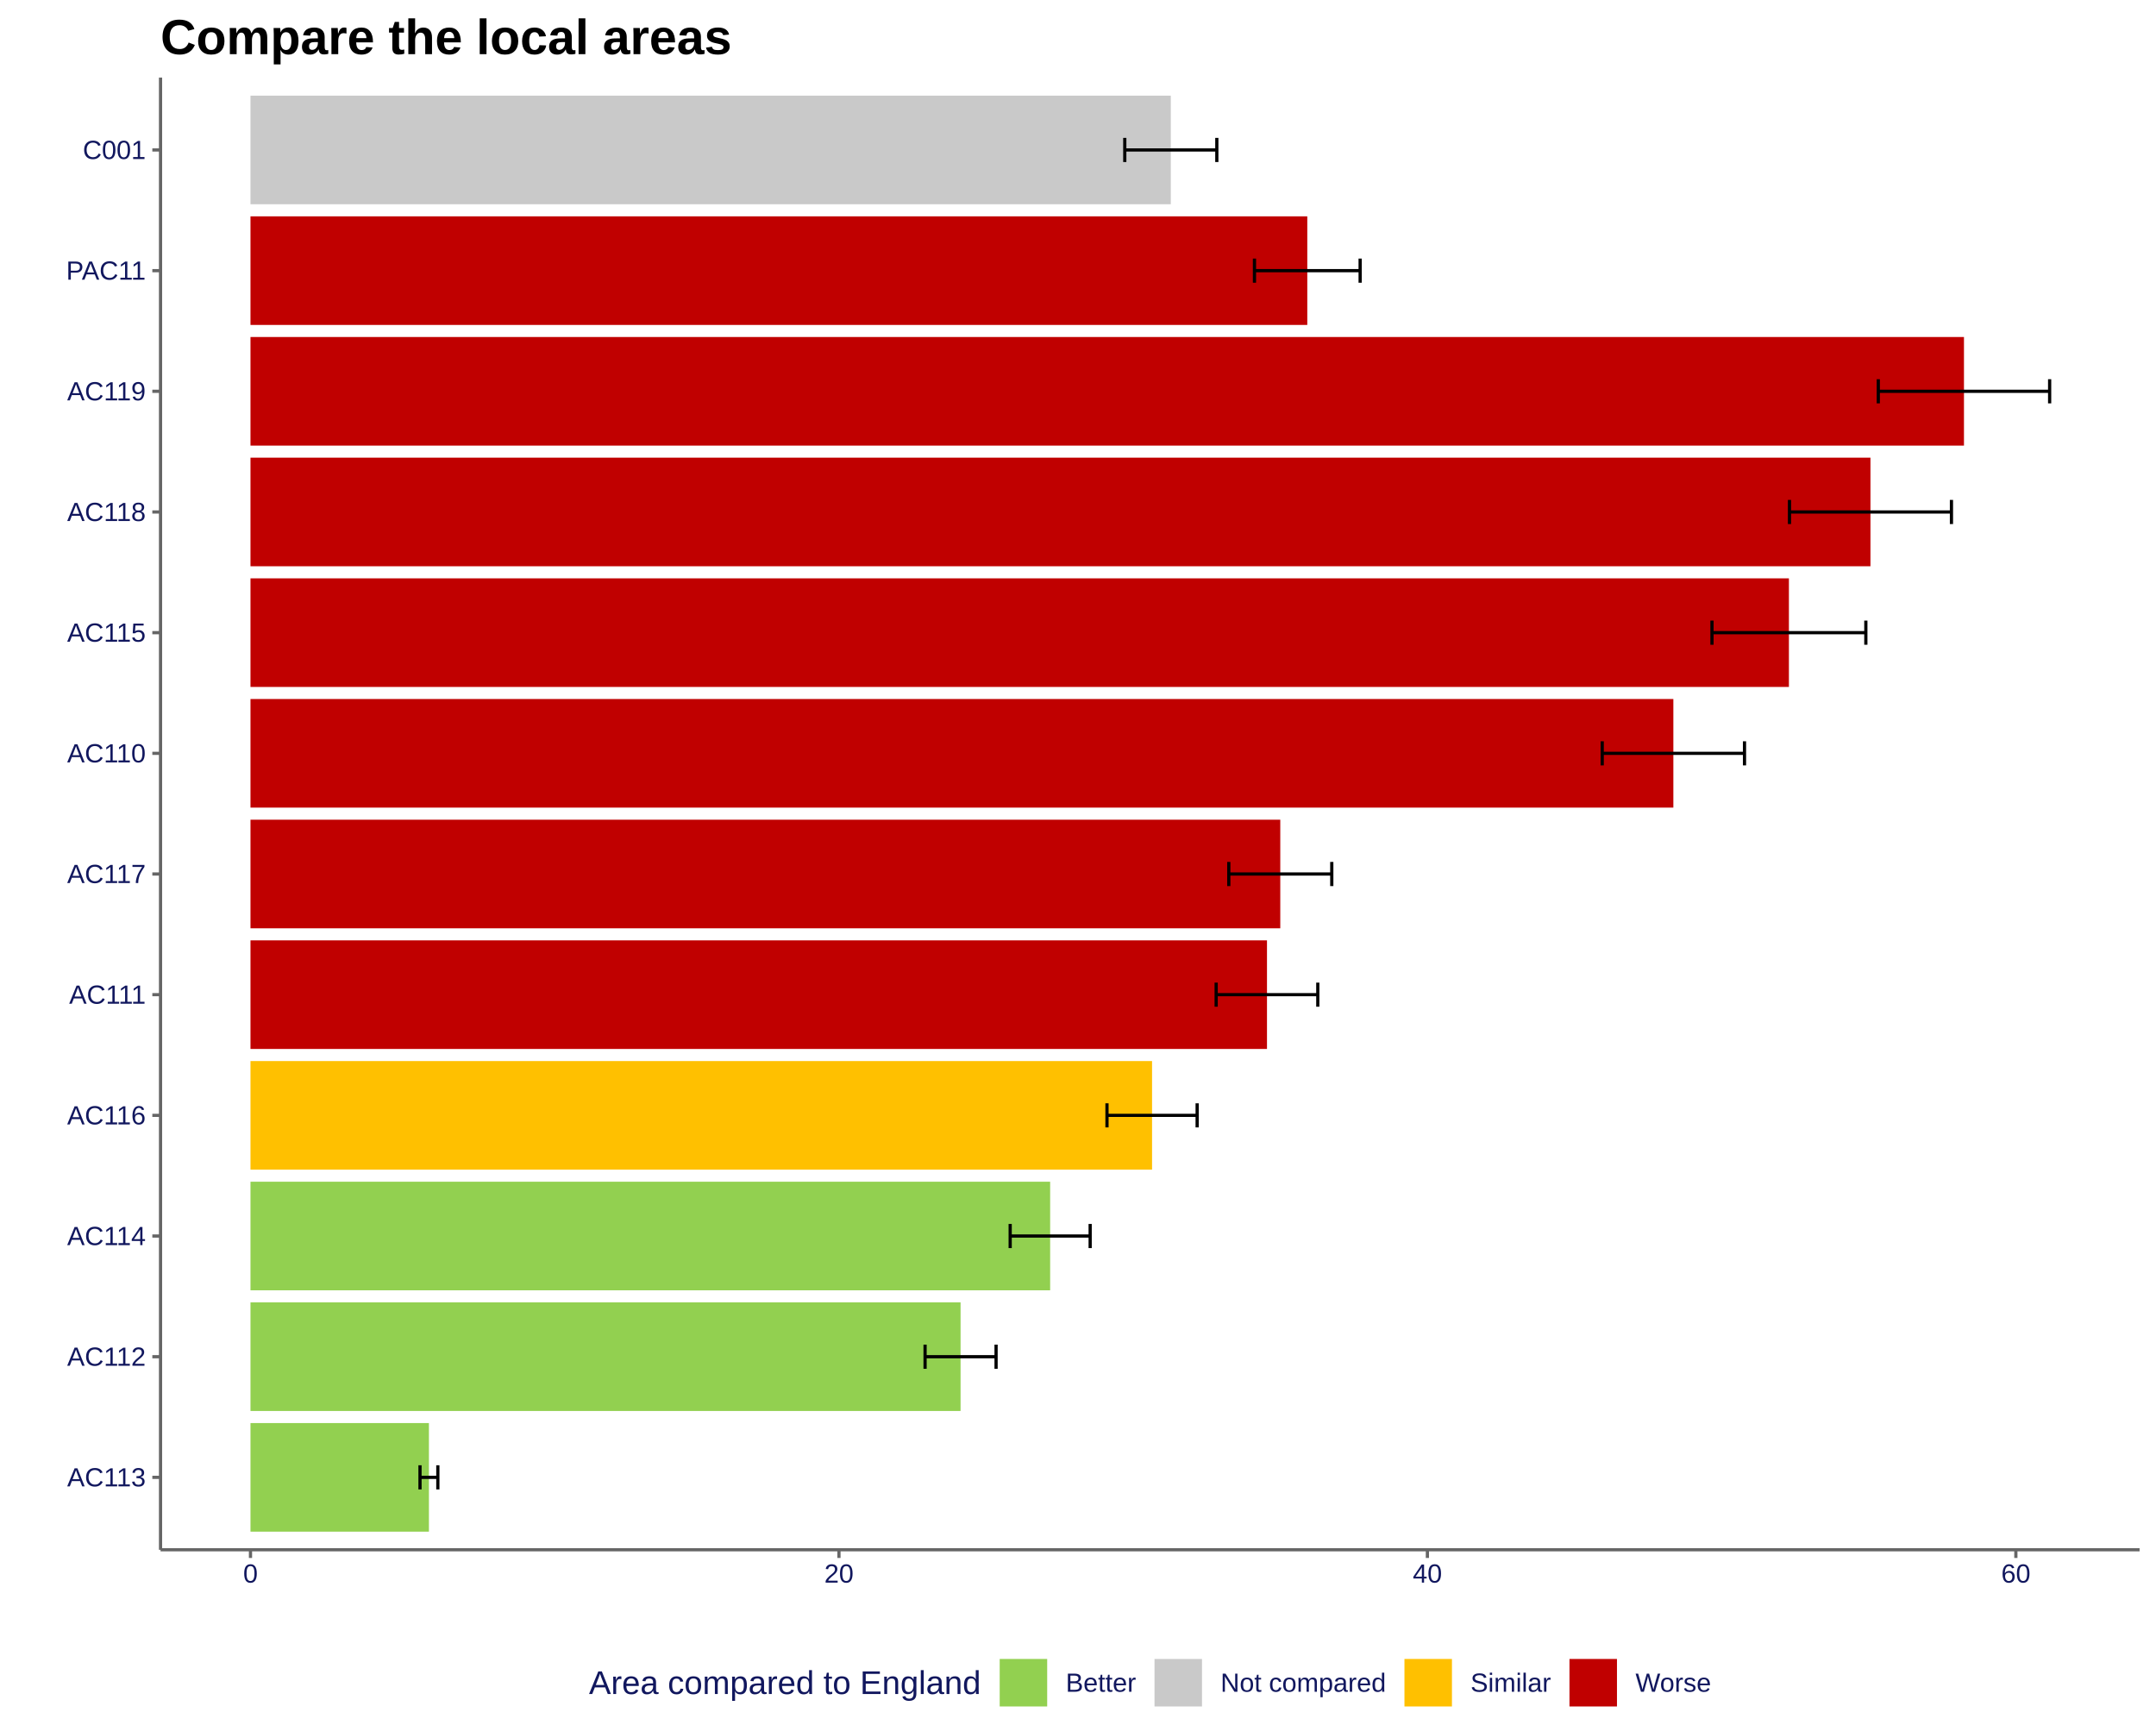
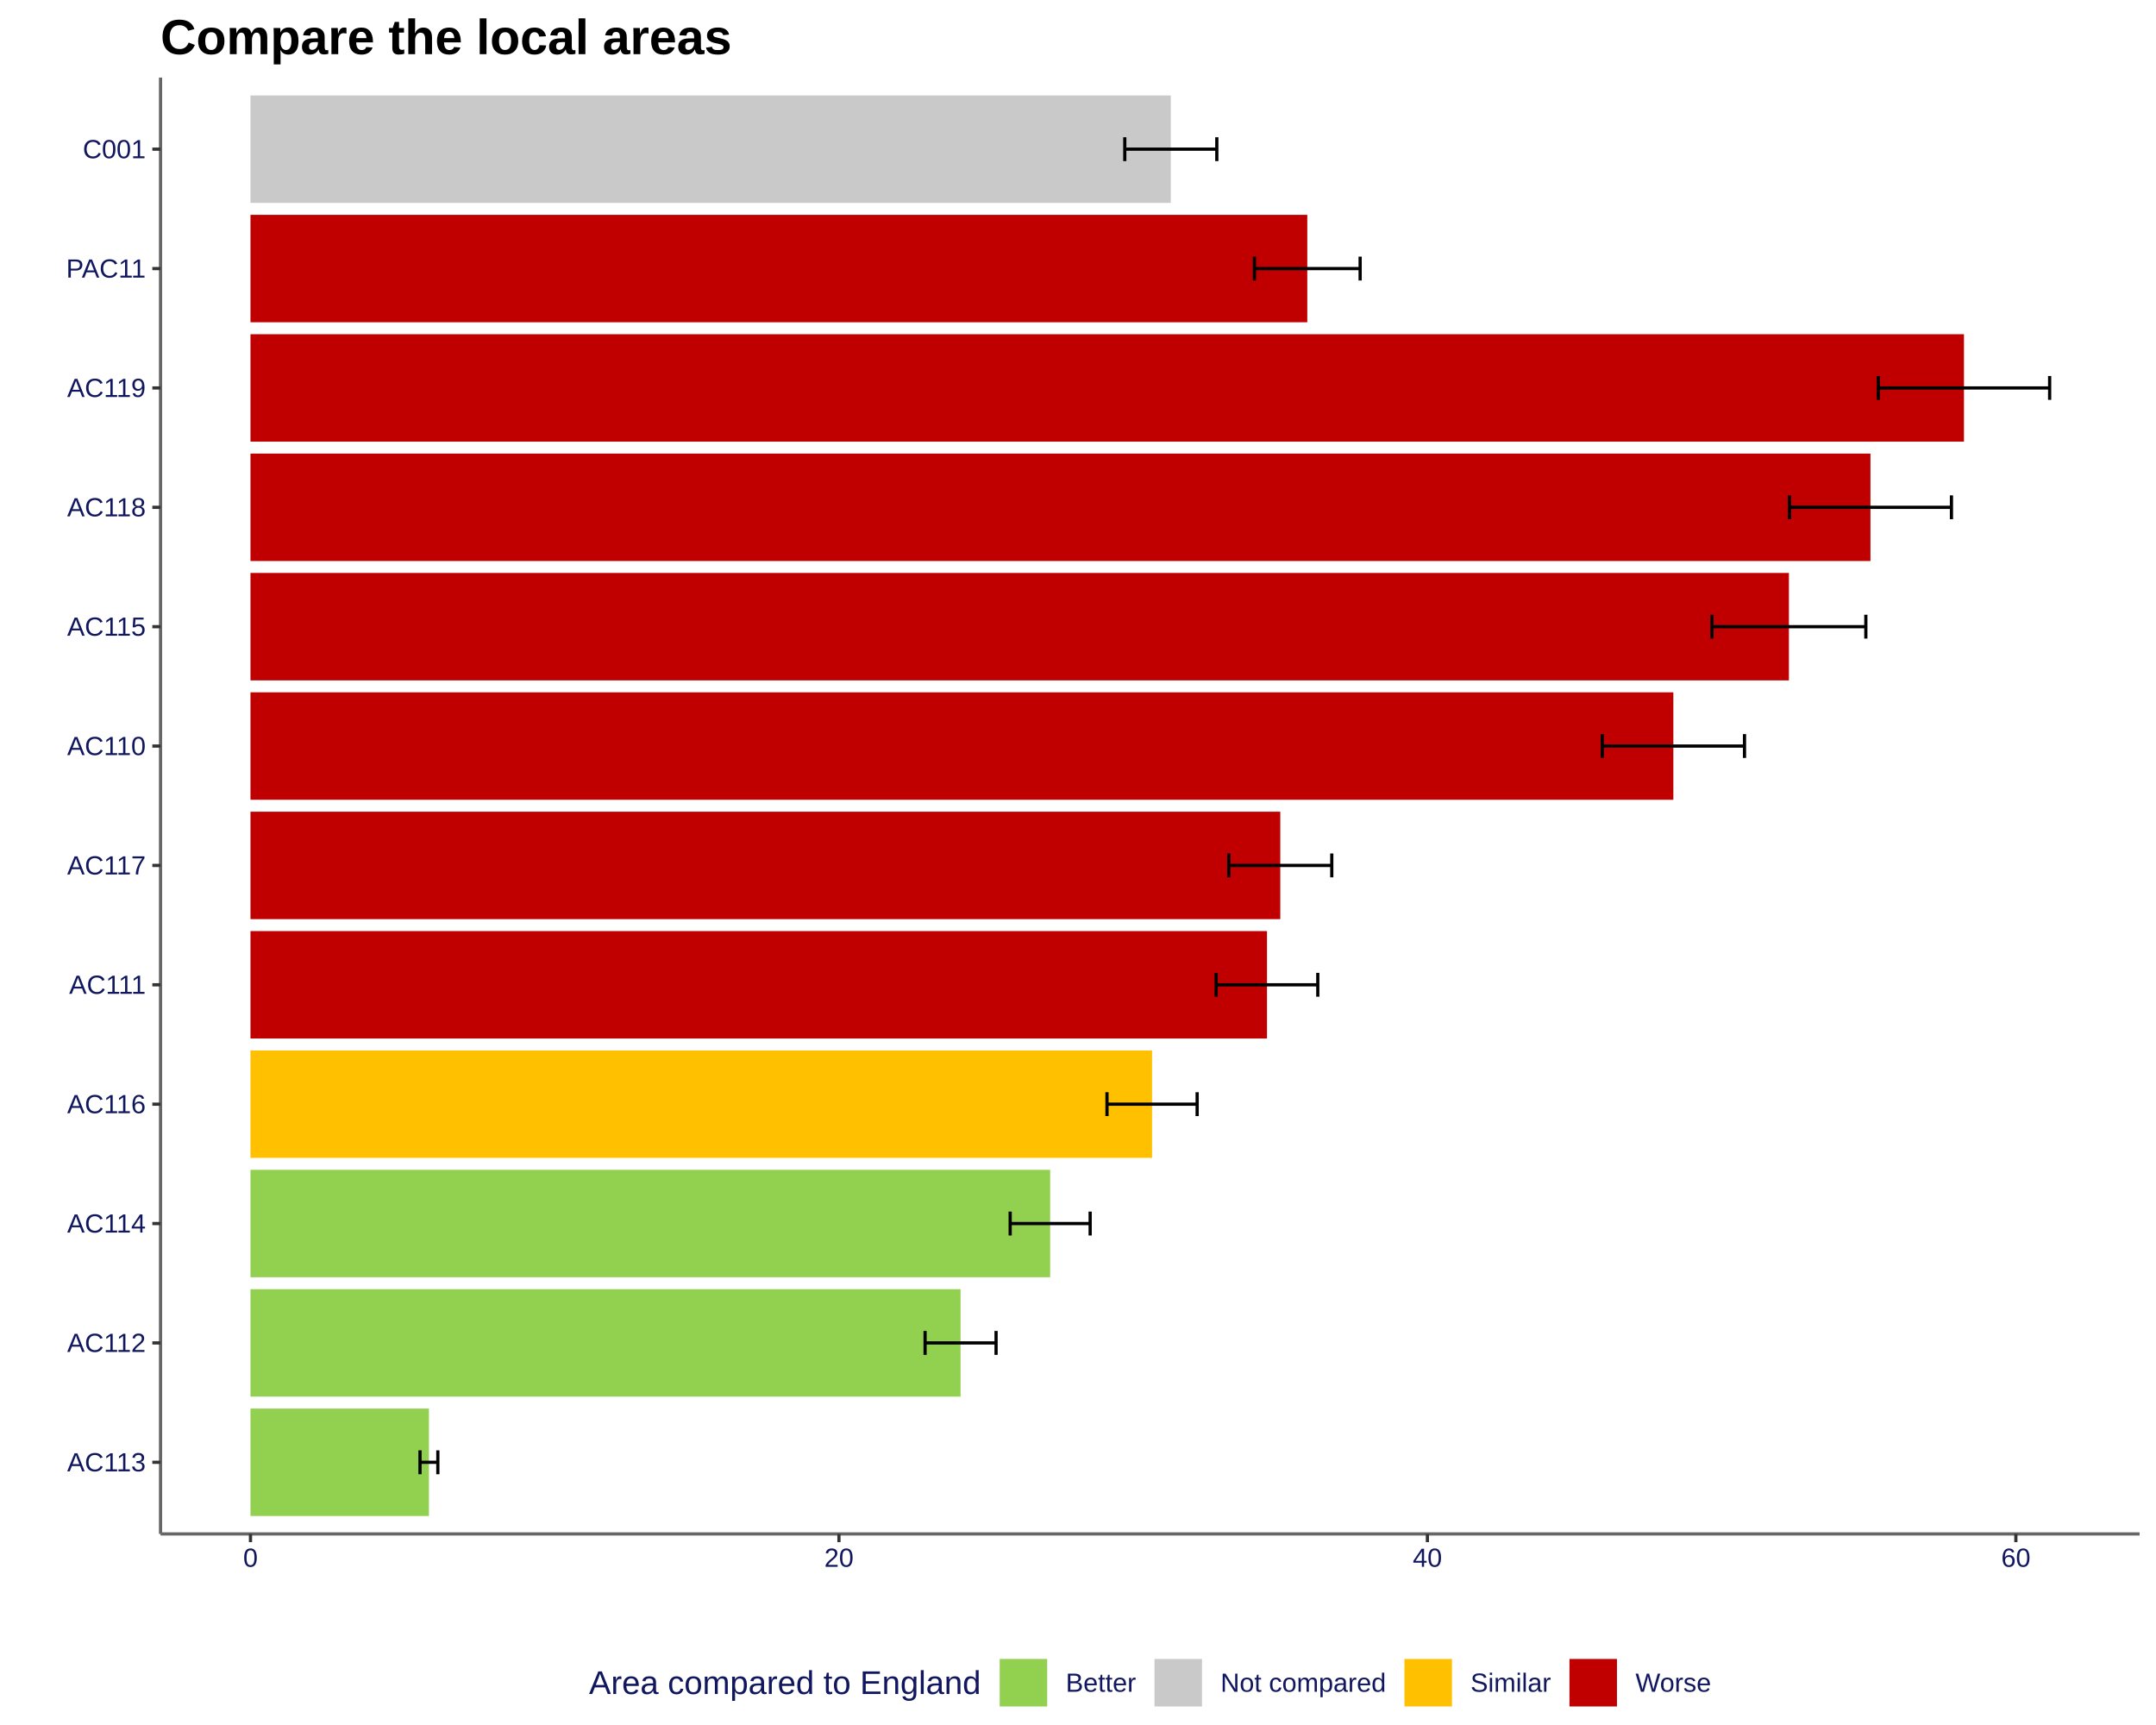
<svg xmlns="http://www.w3.org/2000/svg" viewBox="0 0 720.00 576.00">
  <defs>
    <style type="text/css">
    line, polyline, polygon, path, rect, circle {
      fill: none;
      stroke: #000000;
      stroke-linecap: round;
      stroke-linejoin: round;
      stroke-miterlimit: 10.00;
    }
  </style>
  </defs>
  <rect width="100%" height="100%" style="stroke: none; fill: #FFFFFF;" />
  <defs>
-     <clipPath id="cpNTMuNjF8NzE0LjUyfDUxNy40OXwyNS45MA==">
-       <rect x="53.61" y="25.90" width="660.91" height="491.59" />
+     <clipPath id="cpNTMuNjF8NzE0LjUyfDUxMi4yMHwyNS45MA==">
+       <rect x="53.61" y="25.90" width="660.91" height="486.30" />
    </clipPath>
  </defs>
-   <rect x="83.65" y="475.18" width="59.59" height="36.26" style="stroke-width: 1.07; stroke: none; stroke-linecap: butt; fill: #92D050;" clip-path="url(#cpNTMuNjF8NzE0LjUyfDUxNy40OXwyNS45MA==)" />
-   <rect x="83.65" y="434.88" width="237.13" height="36.26" style="stroke-width: 1.07; stroke: none; stroke-linecap: butt; fill: #92D050;" clip-path="url(#cpNTMuNjF8NzE0LjUyfDUxNy40OXwyNS45MA==)" />
-   <rect x="83.65" y="394.59" width="267.05" height="36.26" style="stroke-width: 1.07; stroke: none; stroke-linecap: butt; fill: #92D050;" clip-path="url(#cpNTMuNjF8NzE0LjUyfDUxNy40OXwyNS45MA==)" />
-   <rect x="83.65" y="354.30" width="301.08" height="36.26" style="stroke-width: 1.07; stroke: none; stroke-linecap: butt; fill: #FFC000;" clip-path="url(#cpNTMuNjF8NzE0LjUyfDUxNy40OXwyNS45MA==)" />
-   <rect x="83.65" y="314.00" width="339.46" height="36.26" style="stroke-width: 1.07; stroke: none; stroke-linecap: butt; fill: #C00000;" clip-path="url(#cpNTMuNjF8NzE0LjUyfDUxNy40OXwyNS45MA==)" />
-   <rect x="83.65" y="273.71" width="343.90" height="36.26" style="stroke-width: 1.07; stroke: none; stroke-linecap: butt; fill: #C00000;" clip-path="url(#cpNTMuNjF8NzE0LjUyfDUxNy40OXwyNS45MA==)" />
-   <rect x="83.65" y="233.41" width="475.17" height="36.26" style="stroke-width: 1.07; stroke: none; stroke-linecap: butt; fill: #C00000;" clip-path="url(#cpNTMuNjF8NzE0LjUyfDUxNy40OXwyNS45MA==)" />
-   <rect x="83.65" y="193.12" width="513.76" height="36.26" style="stroke-width: 1.07; stroke: none; stroke-linecap: butt; fill: #C00000;" clip-path="url(#cpNTMuNjF8NzE0LjUyfDUxNy40OXwyNS45MA==)" />
-   <rect x="83.65" y="152.82" width="540.99" height="36.26" style="stroke-width: 1.07; stroke: none; stroke-linecap: butt; fill: #C00000;" clip-path="url(#cpNTMuNjF8NzE0LjUyfDUxNy40OXwyNS45MA==)" />
-   <rect x="83.65" y="112.53" width="572.22" height="36.26" style="stroke-width: 1.07; stroke: none; stroke-linecap: butt; fill: #C00000;" clip-path="url(#cpNTMuNjF8NzE0LjUyfDUxNy40OXwyNS45MA==)" />
-   <rect x="83.65" y="72.24" width="352.92" height="36.26" style="stroke-width: 1.07; stroke: none; stroke-linecap: butt; fill: #C00000;" clip-path="url(#cpNTMuNjF8NzE0LjUyfDUxNy40OXwyNS45MA==)" />
-   <rect x="83.65" y="31.94" width="307.34" height="36.26" style="stroke-width: 1.07; stroke: none; stroke-linecap: butt; fill: #C9C9C9;" clip-path="url(#cpNTMuNjF8NzE0LjUyfDUxNy40OXwyNS45MA==)" />
-   <polyline points="582.58,255.57 582.58,247.52 " style="stroke-width: 1.07; stroke-linecap: butt;" clip-path="url(#cpNTMuNjF8NzE0LjUyfDUxNy40OXwyNS45MA==)" />
-   <polyline points="582.58,251.55 535.06,251.55 " style="stroke-width: 1.07; stroke-linecap: butt;" clip-path="url(#cpNTMuNjF8NzE0LjUyfDUxNy40OXwyNS45MA==)" />
-   <polyline points="535.06,255.57 535.06,247.52 " style="stroke-width: 1.07; stroke-linecap: butt;" clip-path="url(#cpNTMuNjF8NzE0LjUyfDUxNy40OXwyNS45MA==)" />
-   <polyline points="440.08,336.16 440.08,328.10 " style="stroke-width: 1.07; stroke-linecap: butt;" clip-path="url(#cpNTMuNjF8NzE0LjUyfDUxNy40OXwyNS45MA==)" />
-   <polyline points="440.08,332.13 406.14,332.13 " style="stroke-width: 1.07; stroke-linecap: butt;" clip-path="url(#cpNTMuNjF8NzE0LjUyfDUxNy40OXwyNS45MA==)" />
-   <polyline points="406.14,336.16 406.14,328.10 " style="stroke-width: 1.07; stroke-linecap: butt;" clip-path="url(#cpNTMuNjF8NzE0LjUyfDUxNy40OXwyNS45MA==)" />
-   <polyline points="332.64,457.05 332.64,448.99 " style="stroke-width: 1.07; stroke-linecap: butt;" clip-path="url(#cpNTMuNjF8NzE0LjUyfDUxNy40OXwyNS45MA==)" />
-   <polyline points="332.64,453.02 308.93,453.02 " style="stroke-width: 1.07; stroke-linecap: butt;" clip-path="url(#cpNTMuNjF8NzE0LjUyfDUxNy40OXwyNS45MA==)" />
-   <polyline points="308.93,457.05 308.93,448.99 " style="stroke-width: 1.07; stroke-linecap: butt;" clip-path="url(#cpNTMuNjF8NzE0LjUyfDUxNy40OXwyNS45MA==)" />
-   <polyline points="146.22,497.34 146.22,489.28 " style="stroke-width: 1.07; stroke-linecap: butt;" clip-path="url(#cpNTMuNjF8NzE0LjUyfDUxNy40OXwyNS45MA==)" />
-   <polyline points="146.22,493.31 140.26,493.31 " style="stroke-width: 1.07; stroke-linecap: butt;" clip-path="url(#cpNTMuNjF8NzE0LjUyfDUxNy40OXwyNS45MA==)" />
-   <polyline points="140.26,497.34 140.26,489.28 " style="stroke-width: 1.07; stroke-linecap: butt;" clip-path="url(#cpNTMuNjF8NzE0LjUyfDUxNy40OXwyNS45MA==)" />
-   <polyline points="364.06,416.75 364.06,408.69 " style="stroke-width: 1.07; stroke-linecap: butt;" clip-path="url(#cpNTMuNjF8NzE0LjUyfDUxNy40OXwyNS45MA==)" />
-   <polyline points="364.06,412.72 337.35,412.72 " style="stroke-width: 1.07; stroke-linecap: butt;" clip-path="url(#cpNTMuNjF8NzE0LjUyfDUxNy40OXwyNS45MA==)" />
-   <polyline points="337.35,416.75 337.35,408.69 " style="stroke-width: 1.07; stroke-linecap: butt;" clip-path="url(#cpNTMuNjF8NzE0LjUyfDUxNy40OXwyNS45MA==)" />
-   <polyline points="623.10,215.28 623.10,207.22 " style="stroke-width: 1.07; stroke-linecap: butt;" clip-path="url(#cpNTMuNjF8NzE0LjUyfDUxNy40OXwyNS45MA==)" />
-   <polyline points="623.10,211.25 571.72,211.25 " style="stroke-width: 1.07; stroke-linecap: butt;" clip-path="url(#cpNTMuNjF8NzE0LjUyfDUxNy40OXwyNS45MA==)" />
-   <polyline points="571.72,215.28 571.72,207.22 " style="stroke-width: 1.07; stroke-linecap: butt;" clip-path="url(#cpNTMuNjF8NzE0LjUyfDUxNy40OXwyNS45MA==)" />
-   <polyline points="399.79,376.46 399.79,368.40 " style="stroke-width: 1.07; stroke-linecap: butt;" clip-path="url(#cpNTMuNjF8NzE0LjUyfDUxNy40OXwyNS45MA==)" />
-   <polyline points="399.79,372.43 369.68,372.43 " style="stroke-width: 1.07; stroke-linecap: butt;" clip-path="url(#cpNTMuNjF8NzE0LjUyfDUxNy40OXwyNS45MA==)" />
-   <polyline points="369.68,376.46 369.68,368.40 " style="stroke-width: 1.07; stroke-linecap: butt;" clip-path="url(#cpNTMuNjF8NzE0LjUyfDUxNy40OXwyNS45MA==)" />
-   <polyline points="444.75,295.87 444.75,287.81 " style="stroke-width: 1.07; stroke-linecap: butt;" clip-path="url(#cpNTMuNjF8NzE0LjUyfDUxNy40OXwyNS45MA==)" />
-   <polyline points="444.75,291.84 410.36,291.84 " style="stroke-width: 1.07; stroke-linecap: butt;" clip-path="url(#cpNTMuNjF8NzE0LjUyfDUxNy40OXwyNS45MA==)" />
-   <polyline points="410.36,295.87 410.36,287.81 " style="stroke-width: 1.07; stroke-linecap: butt;" clip-path="url(#cpNTMuNjF8NzE0LjUyfDUxNy40OXwyNS45MA==)" />
-   <polyline points="651.69,174.99 651.69,166.93 " style="stroke-width: 1.07; stroke-linecap: butt;" clip-path="url(#cpNTMuNjF8NzE0LjUyfDUxNy40OXwyNS45MA==)" />
-   <polyline points="651.69,170.96 597.60,170.96 " style="stroke-width: 1.07; stroke-linecap: butt;" clip-path="url(#cpNTMuNjF8NzE0LjUyfDUxNy40OXwyNS45MA==)" />
-   <polyline points="597.60,174.99 597.60,166.93 " style="stroke-width: 1.07; stroke-linecap: butt;" clip-path="url(#cpNTMuNjF8NzE0LjUyfDUxNy40OXwyNS45MA==)" />
-   <polyline points="684.48,134.69 684.48,126.63 " style="stroke-width: 1.07; stroke-linecap: butt;" clip-path="url(#cpNTMuNjF8NzE0LjUyfDUxNy40OXwyNS45MA==)" />
-   <polyline points="684.48,130.66 627.26,130.66 " style="stroke-width: 1.07; stroke-linecap: butt;" clip-path="url(#cpNTMuNjF8NzE0LjUyfDUxNy40OXwyNS45MA==)" />
-   <polyline points="627.26,134.69 627.26,126.63 " style="stroke-width: 1.07; stroke-linecap: butt;" clip-path="url(#cpNTMuNjF8NzE0LjUyfDUxNy40OXwyNS45MA==)" />
-   <polyline points="454.22,94.40 454.22,86.34 " style="stroke-width: 1.07; stroke-linecap: butt;" clip-path="url(#cpNTMuNjF8NzE0LjUyfDUxNy40OXwyNS45MA==)" />
-   <polyline points="454.22,90.37 418.93,90.37 " style="stroke-width: 1.07; stroke-linecap: butt;" clip-path="url(#cpNTMuNjF8NzE0LjUyfDUxNy40OXwyNS45MA==)" />
-   <polyline points="418.93,94.40 418.93,86.34 " style="stroke-width: 1.07; stroke-linecap: butt;" clip-path="url(#cpNTMuNjF8NzE0LjUyfDUxNy40OXwyNS45MA==)" />
-   <polyline points="406.36,54.10 406.36,46.05 " style="stroke-width: 1.07; stroke-linecap: butt;" clip-path="url(#cpNTMuNjF8NzE0LjUyfDUxNy40OXwyNS45MA==)" />
-   <polyline points="406.36,50.07 375.62,50.07 " style="stroke-width: 1.07; stroke-linecap: butt;" clip-path="url(#cpNTMuNjF8NzE0LjUyfDUxNy40OXwyNS45MA==)" />
-   <polyline points="375.62,54.10 375.62,46.05 " style="stroke-width: 1.07; stroke-linecap: butt;" clip-path="url(#cpNTMuNjF8NzE0LjUyfDUxNy40OXwyNS45MA==)" />
+   <rect x="83.65" y="470.34" width="59.59" height="35.87" style="stroke-width: 1.07; stroke: none; stroke-linecap: butt; fill: #92D050;" clip-path="url(#cpNTMuNjF8NzE0LjUyfDUxMi4yMHwyNS45MA==)" />
+   <rect x="83.65" y="430.48" width="237.13" height="35.87" style="stroke-width: 1.07; stroke: none; stroke-linecap: butt; fill: #92D050;" clip-path="url(#cpNTMuNjF8NzE0LjUyfDUxMi4yMHwyNS45MA==)" />
+   <rect x="83.65" y="390.62" width="267.05" height="35.87" style="stroke-width: 1.07; stroke: none; stroke-linecap: butt; fill: #92D050;" clip-path="url(#cpNTMuNjF8NzE0LjUyfDUxMi4yMHwyNS45MA==)" />
+   <rect x="83.65" y="350.76" width="301.08" height="35.87" style="stroke-width: 1.07; stroke: none; stroke-linecap: butt; fill: #FFC000;" clip-path="url(#cpNTMuNjF8NzE0LjUyfDUxMi4yMHwyNS45MA==)" />
+   <rect x="83.65" y="310.90" width="339.46" height="35.87" style="stroke-width: 1.07; stroke: none; stroke-linecap: butt; fill: #C00000;" clip-path="url(#cpNTMuNjF8NzE0LjUyfDUxMi4yMHwyNS45MA==)" />
+   <rect x="83.65" y="271.04" width="343.90" height="35.87" style="stroke-width: 1.07; stroke: none; stroke-linecap: butt; fill: #C00000;" clip-path="url(#cpNTMuNjF8NzE0LjUyfDUxMi4yMHwyNS45MA==)" />
+   <rect x="83.65" y="231.18" width="475.17" height="35.87" style="stroke-width: 1.07; stroke: none; stroke-linecap: butt; fill: #C00000;" clip-path="url(#cpNTMuNjF8NzE0LjUyfDUxMi4yMHwyNS45MA==)" />
+   <rect x="83.65" y="191.32" width="513.76" height="35.87" style="stroke-width: 1.07; stroke: none; stroke-linecap: butt; fill: #C00000;" clip-path="url(#cpNTMuNjF8NzE0LjUyfDUxMi4yMHwyNS45MA==)" />
+   <rect x="83.65" y="151.46" width="540.99" height="35.87" style="stroke-width: 1.07; stroke: none; stroke-linecap: butt; fill: #C00000;" clip-path="url(#cpNTMuNjF8NzE0LjUyfDUxMi4yMHwyNS45MA==)" />
+   <rect x="83.65" y="111.60" width="572.22" height="35.87" style="stroke-width: 1.07; stroke: none; stroke-linecap: butt; fill: #C00000;" clip-path="url(#cpNTMuNjF8NzE0LjUyfDUxMi4yMHwyNS45MA==)" />
+   <rect x="83.65" y="71.74" width="352.92" height="35.87" style="stroke-width: 1.07; stroke: none; stroke-linecap: butt; fill: #C00000;" clip-path="url(#cpNTMuNjF8NzE0LjUyfDUxMi4yMHwyNS45MA==)" />
+   <rect x="83.65" y="31.88" width="307.34" height="35.87" style="stroke-width: 1.07; stroke: none; stroke-linecap: butt; fill: #C9C9C9;" clip-path="url(#cpNTMuNjF8NzE0LjUyfDUxMi4yMHwyNS45MA==)" />
+   <polyline points="582.58,253.10 582.58,245.13 " style="stroke-width: 1.07; stroke-linecap: butt;" clip-path="url(#cpNTMuNjF8NzE0LjUyfDUxMi4yMHwyNS45MA==)" />
+   <polyline points="582.58,249.12 535.06,249.12 " style="stroke-width: 1.07; stroke-linecap: butt;" clip-path="url(#cpNTMuNjF8NzE0LjUyfDUxMi4yMHwyNS45MA==)" />
+   <polyline points="535.06,253.10 535.06,245.13 " style="stroke-width: 1.07; stroke-linecap: butt;" clip-path="url(#cpNTMuNjF8NzE0LjUyfDUxMi4yMHwyNS45MA==)" />
+   <polyline points="440.08,332.82 440.08,324.85 " style="stroke-width: 1.07; stroke-linecap: butt;" clip-path="url(#cpNTMuNjF8NzE0LjUyfDUxMi4yMHwyNS45MA==)" />
+   <polyline points="440.08,328.84 406.14,328.84 " style="stroke-width: 1.07; stroke-linecap: butt;" clip-path="url(#cpNTMuNjF8NzE0LjUyfDUxMi4yMHwyNS45MA==)" />
+   <polyline points="406.14,332.82 406.14,324.85 " style="stroke-width: 1.07; stroke-linecap: butt;" clip-path="url(#cpNTMuNjF8NzE0LjUyfDUxMi4yMHwyNS45MA==)" />
+   <polyline points="332.64,452.41 332.64,444.43 " style="stroke-width: 1.07; stroke-linecap: butt;" clip-path="url(#cpNTMuNjF8NzE0LjUyfDUxMi4yMHwyNS45MA==)" />
+   <polyline points="332.64,448.42 308.93,448.42 " style="stroke-width: 1.07; stroke-linecap: butt;" clip-path="url(#cpNTMuNjF8NzE0LjUyfDUxMi4yMHwyNS45MA==)" />
+   <polyline points="308.93,452.41 308.93,444.43 " style="stroke-width: 1.07; stroke-linecap: butt;" clip-path="url(#cpNTMuNjF8NzE0LjUyfDUxMi4yMHwyNS45MA==)" />
+   <polyline points="146.22,492.27 146.22,484.29 " style="stroke-width: 1.07; stroke-linecap: butt;" clip-path="url(#cpNTMuNjF8NzE0LjUyfDUxMi4yMHwyNS45MA==)" />
+   <polyline points="146.22,488.28 140.26,488.28 " style="stroke-width: 1.07; stroke-linecap: butt;" clip-path="url(#cpNTMuNjF8NzE0LjUyfDUxMi4yMHwyNS45MA==)" />
+   <polyline points="140.26,492.27 140.26,484.29 " style="stroke-width: 1.07; stroke-linecap: butt;" clip-path="url(#cpNTMuNjF8NzE0LjUyfDUxMi4yMHwyNS45MA==)" />
+   <polyline points="364.06,412.55 364.06,404.57 " style="stroke-width: 1.07; stroke-linecap: butt;" clip-path="url(#cpNTMuNjF8NzE0LjUyfDUxMi4yMHwyNS45MA==)" />
+   <polyline points="364.06,408.56 337.35,408.56 " style="stroke-width: 1.07; stroke-linecap: butt;" clip-path="url(#cpNTMuNjF8NzE0LjUyfDUxMi4yMHwyNS45MA==)" />
+   <polyline points="337.35,412.55 337.35,404.57 " style="stroke-width: 1.07; stroke-linecap: butt;" clip-path="url(#cpNTMuNjF8NzE0LjUyfDUxMi4yMHwyNS45MA==)" />
+   <polyline points="623.10,213.24 623.10,205.27 " style="stroke-width: 1.07; stroke-linecap: butt;" clip-path="url(#cpNTMuNjF8NzE0LjUyfDUxMi4yMHwyNS45MA==)" />
+   <polyline points="623.10,209.26 571.72,209.26 " style="stroke-width: 1.07; stroke-linecap: butt;" clip-path="url(#cpNTMuNjF8NzE0LjUyfDUxMi4yMHwyNS45MA==)" />
+   <polyline points="571.72,213.24 571.72,205.27 " style="stroke-width: 1.07; stroke-linecap: butt;" clip-path="url(#cpNTMuNjF8NzE0LjUyfDUxMi4yMHwyNS45MA==)" />
+   <polyline points="399.79,372.68 399.79,364.71 " style="stroke-width: 1.07; stroke-linecap: butt;" clip-path="url(#cpNTMuNjF8NzE0LjUyfDUxMi4yMHwyNS45MA==)" />
+   <polyline points="399.79,368.70 369.68,368.70 " style="stroke-width: 1.07; stroke-linecap: butt;" clip-path="url(#cpNTMuNjF8NzE0LjUyfDUxMi4yMHwyNS45MA==)" />
+   <polyline points="369.68,372.68 369.68,364.71 " style="stroke-width: 1.07; stroke-linecap: butt;" clip-path="url(#cpNTMuNjF8NzE0LjUyfDUxMi4yMHwyNS45MA==)" />
+   <polyline points="444.75,292.96 444.75,284.99 " style="stroke-width: 1.07; stroke-linecap: butt;" clip-path="url(#cpNTMuNjF8NzE0LjUyfDUxMi4yMHwyNS45MA==)" />
+   <polyline points="444.75,288.98 410.36,288.98 " style="stroke-width: 1.07; stroke-linecap: butt;" clip-path="url(#cpNTMuNjF8NzE0LjUyfDUxMi4yMHwyNS45MA==)" />
+   <polyline points="410.36,292.96 410.36,284.99 " style="stroke-width: 1.07; stroke-linecap: butt;" clip-path="url(#cpNTMuNjF8NzE0LjUyfDUxMi4yMHwyNS45MA==)" />
+   <polyline points="651.69,173.38 651.69,165.41 " style="stroke-width: 1.07; stroke-linecap: butt;" clip-path="url(#cpNTMuNjF8NzE0LjUyfDUxMi4yMHwyNS45MA==)" />
+   <polyline points="651.69,169.40 597.60,169.40 " style="stroke-width: 1.07; stroke-linecap: butt;" clip-path="url(#cpNTMuNjF8NzE0LjUyfDUxMi4yMHwyNS45MA==)" />
+   <polyline points="597.60,173.38 597.60,165.41 " style="stroke-width: 1.07; stroke-linecap: butt;" clip-path="url(#cpNTMuNjF8NzE0LjUyfDUxMi4yMHwyNS45MA==)" />
+   <polyline points="684.48,133.52 684.48,125.55 " style="stroke-width: 1.07; stroke-linecap: butt;" clip-path="url(#cpNTMuNjF8NzE0LjUyfDUxMi4yMHwyNS45MA==)" />
+   <polyline points="684.48,129.54 627.26,129.54 " style="stroke-width: 1.07; stroke-linecap: butt;" clip-path="url(#cpNTMuNjF8NzE0LjUyfDUxMi4yMHwyNS45MA==)" />
+   <polyline points="627.26,133.52 627.26,125.55 " style="stroke-width: 1.07; stroke-linecap: butt;" clip-path="url(#cpNTMuNjF8NzE0LjUyfDUxMi4yMHwyNS45MA==)" />
+   <polyline points="454.22,93.66 454.22,85.69 " style="stroke-width: 1.07; stroke-linecap: butt;" clip-path="url(#cpNTMuNjF8NzE0LjUyfDUxMi4yMHwyNS45MA==)" />
+   <polyline points="454.22,89.68 418.93,89.68 " style="stroke-width: 1.07; stroke-linecap: butt;" clip-path="url(#cpNTMuNjF8NzE0LjUyfDUxMi4yMHwyNS45MA==)" />
+   <polyline points="418.93,93.66 418.93,85.69 " style="stroke-width: 1.07; stroke-linecap: butt;" clip-path="url(#cpNTMuNjF8NzE0LjUyfDUxMi4yMHwyNS45MA==)" />
+   <polyline points="406.36,53.80 406.36,45.83 " style="stroke-width: 1.07; stroke-linecap: butt;" clip-path="url(#cpNTMuNjF8NzE0LjUyfDUxMi4yMHwyNS45MA==)" />
+   <polyline points="406.36,49.81 375.62,49.81 " style="stroke-width: 1.07; stroke-linecap: butt;" clip-path="url(#cpNTMuNjF8NzE0LjUyfDUxMi4yMHwyNS45MA==)" />
+   <polyline points="375.62,53.80 375.62,45.83 " style="stroke-width: 1.07; stroke-linecap: butt;" clip-path="url(#cpNTMuNjF8NzE0LjUyfDUxMi4yMHwyNS45MA==)" />
  <defs>
    <clipPath id="cpMC4wMHw3MjAuMDB8NTc2LjAwfDAuMDA=">
      <rect x="0.00" y="0.00" width="720.00" height="576.00" />
    </clipPath>
  </defs>
-   <polyline points="53.61,517.49 53.61,25.90 " style="stroke-width: 1.07; stroke: #666666; stroke-linecap: butt;" clip-path="url(#cpMC4wMHw3MjAuMDB8NTc2LjAwfDAuMDA=)" />
+   <polyline points="53.61,512.20 53.61,25.90 " style="stroke-width: 1.07; stroke: #666666; stroke-linecap: butt;" clip-path="url(#cpMC4wMHw3MjAuMDB8NTc2LjAwfDAuMDA=)" />
  <g clip-path="url(#cpMC4wMHw3MjAuMDB8NTc2LjAwfDAuMDA=)">
-     <text x="22.43" y="496.33" style="font-size: 8.80px; fill: #11175E; font-family: Liberation Sans;" textLength="26.25px" lengthAdjust="spacingAndGlyphs">AC113</text>
+     <text x="22.43" y="491.30" style="font-size: 8.80px; fill: #11175E; font-family: Liberation Sans;" textLength="26.25px" lengthAdjust="spacingAndGlyphs">AC113</text>
  </g>
  <g clip-path="url(#cpMC4wMHw3MjAuMDB8NTc2LjAwfDAuMDA=)">
-     <text x="22.43" y="456.04" style="font-size: 8.80px; fill: #11175E; font-family: Liberation Sans;" textLength="26.25px" lengthAdjust="spacingAndGlyphs">AC112</text>
+     <text x="22.43" y="451.44" style="font-size: 8.80px; fill: #11175E; font-family: Liberation Sans;" textLength="26.25px" lengthAdjust="spacingAndGlyphs">AC112</text>
  </g>
  <g clip-path="url(#cpMC4wMHw3MjAuMDB8NTc2LjAwfDAuMDA=)">
-     <text x="22.43" y="415.75" style="font-size: 8.80px; fill: #11175E; font-family: Liberation Sans;" textLength="26.25px" lengthAdjust="spacingAndGlyphs">AC114</text>
+     <text x="22.43" y="411.58" style="font-size: 8.80px; fill: #11175E; font-family: Liberation Sans;" textLength="26.25px" lengthAdjust="spacingAndGlyphs">AC114</text>
  </g>
  <g clip-path="url(#cpMC4wMHw3MjAuMDB8NTc2LjAwfDAuMDA=)">
-     <text x="22.43" y="375.45" style="font-size: 8.80px; fill: #11175E; font-family: Liberation Sans;" textLength="26.25px" lengthAdjust="spacingAndGlyphs">AC116</text>
+     <text x="22.43" y="371.72" style="font-size: 8.80px; fill: #11175E; font-family: Liberation Sans;" textLength="26.25px" lengthAdjust="spacingAndGlyphs">AC116</text>
  </g>
  <g clip-path="url(#cpMC4wMHw3MjAuMDB8NTc2LjAwfDAuMDA=)">
-     <text x="23.09" y="335.16" style="font-size: 8.80px; fill: #11175E; font-family: Liberation Sans;" textLength="25.59px" lengthAdjust="spacingAndGlyphs">AC111</text>
+     <text x="23.09" y="331.86" style="font-size: 8.80px; fill: #11175E; font-family: Liberation Sans;" textLength="25.59px" lengthAdjust="spacingAndGlyphs">AC111</text>
  </g>
  <g clip-path="url(#cpMC4wMHw3MjAuMDB8NTc2LjAwfDAuMDA=)">
-     <text x="22.43" y="294.86" style="font-size: 8.80px; fill: #11175E; font-family: Liberation Sans;" textLength="26.25px" lengthAdjust="spacingAndGlyphs">AC117</text>
+     <text x="22.43" y="292.00" style="font-size: 8.80px; fill: #11175E; font-family: Liberation Sans;" textLength="26.25px" lengthAdjust="spacingAndGlyphs">AC117</text>
  </g>
  <g clip-path="url(#cpMC4wMHw3MjAuMDB8NTc2LjAwfDAuMDA=)">
-     <text x="22.43" y="254.57" style="font-size: 8.80px; fill: #11175E; font-family: Liberation Sans;" textLength="26.25px" lengthAdjust="spacingAndGlyphs">AC110</text>
+     <text x="22.43" y="252.14" style="font-size: 8.80px; fill: #11175E; font-family: Liberation Sans;" textLength="26.25px" lengthAdjust="spacingAndGlyphs">AC110</text>
  </g>
  <g clip-path="url(#cpMC4wMHw3MjAuMDB8NTc2LjAwfDAuMDA=)">
-     <text x="22.43" y="214.27" style="font-size: 8.80px; fill: #11175E; font-family: Liberation Sans;" textLength="26.25px" lengthAdjust="spacingAndGlyphs">AC115</text>
+     <text x="22.43" y="212.28" style="font-size: 8.80px; fill: #11175E; font-family: Liberation Sans;" textLength="26.25px" lengthAdjust="spacingAndGlyphs">AC115</text>
  </g>
  <g clip-path="url(#cpMC4wMHw3MjAuMDB8NTc2LjAwfDAuMDA=)">
-     <text x="22.43" y="173.98" style="font-size: 8.80px; fill: #11175E; font-family: Liberation Sans;" textLength="26.25px" lengthAdjust="spacingAndGlyphs">AC118</text>
+     <text x="22.43" y="172.42" style="font-size: 8.80px; fill: #11175E; font-family: Liberation Sans;" textLength="26.25px" lengthAdjust="spacingAndGlyphs">AC118</text>
  </g>
  <g clip-path="url(#cpMC4wMHw3MjAuMDB8NTc2LjAwfDAuMDA=)">
-     <text x="22.43" y="133.69" style="font-size: 8.80px; fill: #11175E; font-family: Liberation Sans;" textLength="26.25px" lengthAdjust="spacingAndGlyphs">AC119</text>
+     <text x="22.43" y="132.56" style="font-size: 8.80px; fill: #11175E; font-family: Liberation Sans;" textLength="26.25px" lengthAdjust="spacingAndGlyphs">AC119</text>
  </g>
  <g clip-path="url(#cpMC4wMHw3MjAuMDB8NTc2LjAwfDAuMDA=)">
-     <text x="22.10" y="93.39" style="font-size: 8.80px; fill: #11175E; font-family: Liberation Sans;" textLength="26.58px" lengthAdjust="spacingAndGlyphs">PAC11</text>
+     <text x="22.10" y="92.70" style="font-size: 8.80px; fill: #11175E; font-family: Liberation Sans;" textLength="26.58px" lengthAdjust="spacingAndGlyphs">PAC11</text>
  </g>
  <g clip-path="url(#cpMC4wMHw3MjAuMDB8NTc2LjAwfDAuMDA=)">
-     <text x="27.65" y="53.10" style="font-size: 8.80px; fill: #11175E; font-family: Liberation Sans;" textLength="21.03px" lengthAdjust="spacingAndGlyphs">C001</text>
+     <text x="27.65" y="52.84" style="font-size: 8.80px; fill: #11175E; font-family: Liberation Sans;" textLength="21.03px" lengthAdjust="spacingAndGlyphs">C001</text>
  </g>
-   <polyline points="50.87,493.31 53.61,493.31 " style="stroke-width: 1.07; stroke: #666666; stroke-linecap: butt;" clip-path="url(#cpMC4wMHw3MjAuMDB8NTc2LjAwfDAuMDA=)" />
-   <polyline points="50.87,453.02 53.61,453.02 " style="stroke-width: 1.07; stroke: #666666; stroke-linecap: butt;" clip-path="url(#cpMC4wMHw3MjAuMDB8NTc2LjAwfDAuMDA=)" />
-   <polyline points="50.87,412.72 53.61,412.72 " style="stroke-width: 1.07; stroke: #666666; stroke-linecap: butt;" clip-path="url(#cpMC4wMHw3MjAuMDB8NTc2LjAwfDAuMDA=)" />
-   <polyline points="50.87,372.43 53.61,372.43 " style="stroke-width: 1.07; stroke: #666666; stroke-linecap: butt;" clip-path="url(#cpMC4wMHw3MjAuMDB8NTc2LjAwfDAuMDA=)" />
-   <polyline points="50.87,332.13 53.61,332.13 " style="stroke-width: 1.07; stroke: #666666; stroke-linecap: butt;" clip-path="url(#cpMC4wMHw3MjAuMDB8NTc2LjAwfDAuMDA=)" />
-   <polyline points="50.87,291.84 53.61,291.84 " style="stroke-width: 1.07; stroke: #666666; stroke-linecap: butt;" clip-path="url(#cpMC4wMHw3MjAuMDB8NTc2LjAwfDAuMDA=)" />
-   <polyline points="50.87,251.55 53.61,251.55 " style="stroke-width: 1.07; stroke: #666666; stroke-linecap: butt;" clip-path="url(#cpMC4wMHw3MjAuMDB8NTc2LjAwfDAuMDA=)" />
-   <polyline points="50.87,211.25 53.61,211.25 " style="stroke-width: 1.07; stroke: #666666; stroke-linecap: butt;" clip-path="url(#cpMC4wMHw3MjAuMDB8NTc2LjAwfDAuMDA=)" />
-   <polyline points="50.87,170.96 53.61,170.96 " style="stroke-width: 1.07; stroke: #666666; stroke-linecap: butt;" clip-path="url(#cpMC4wMHw3MjAuMDB8NTc2LjAwfDAuMDA=)" />
-   <polyline points="50.87,130.66 53.61,130.66 " style="stroke-width: 1.07; stroke: #666666; stroke-linecap: butt;" clip-path="url(#cpMC4wMHw3MjAuMDB8NTc2LjAwfDAuMDA=)" />
-   <polyline points="50.87,90.37 53.61,90.37 " style="stroke-width: 1.07; stroke: #666666; stroke-linecap: butt;" clip-path="url(#cpMC4wMHw3MjAuMDB8NTc2LjAwfDAuMDA=)" />
-   <polyline points="50.87,50.07 53.61,50.07 " style="stroke-width: 1.07; stroke: #666666; stroke-linecap: butt;" clip-path="url(#cpMC4wMHw3MjAuMDB8NTc2LjAwfDAuMDA=)" />
-   <polyline points="53.61,517.49 714.52,517.49 " style="stroke-width: 1.07; stroke: #666666; stroke-linecap: butt;" clip-path="url(#cpMC4wMHw3MjAuMDB8NTc2LjAwfDAuMDA=)" />
-   <polyline points="83.65,520.23 83.65,517.49 " style="stroke-width: 1.07; stroke: #666666; stroke-linecap: butt;" clip-path="url(#cpMC4wMHw3MjAuMDB8NTc2LjAwfDAuMDA=)" />
-   <polyline points="280.17,520.23 280.17,517.49 " style="stroke-width: 1.07; stroke: #666666; stroke-linecap: butt;" clip-path="url(#cpMC4wMHw3MjAuMDB8NTc2LjAwfDAuMDA=)" />
-   <polyline points="476.68,520.23 476.68,517.49 " style="stroke-width: 1.07; stroke: #666666; stroke-linecap: butt;" clip-path="url(#cpMC4wMHw3MjAuMDB8NTc2LjAwfDAuMDA=)" />
-   <polyline points="673.20,520.23 673.20,517.49 " style="stroke-width: 1.07; stroke: #666666; stroke-linecap: butt;" clip-path="url(#cpMC4wMHw3MjAuMDB8NTc2LjAwfDAuMDA=)" />
+   <polyline points="50.87,488.28 53.61,488.28 " style="stroke-width: 1.07; stroke: #333333; stroke-linecap: butt;" clip-path="url(#cpMC4wMHw3MjAuMDB8NTc2LjAwfDAuMDA=)" />
+   <polyline points="50.87,448.42 53.61,448.42 " style="stroke-width: 1.07; stroke: #333333; stroke-linecap: butt;" clip-path="url(#cpMC4wMHw3MjAuMDB8NTc2LjAwfDAuMDA=)" />
+   <polyline points="50.87,408.56 53.61,408.56 " style="stroke-width: 1.07; stroke: #333333; stroke-linecap: butt;" clip-path="url(#cpMC4wMHw3MjAuMDB8NTc2LjAwfDAuMDA=)" />
+   <polyline points="50.87,368.70 53.61,368.70 " style="stroke-width: 1.07; stroke: #333333; stroke-linecap: butt;" clip-path="url(#cpMC4wMHw3MjAuMDB8NTc2LjAwfDAuMDA=)" />
+   <polyline points="50.87,328.84 53.61,328.84 " style="stroke-width: 1.07; stroke: #333333; stroke-linecap: butt;" clip-path="url(#cpMC4wMHw3MjAuMDB8NTc2LjAwfDAuMDA=)" />
+   <polyline points="50.87,288.98 53.61,288.98 " style="stroke-width: 1.07; stroke: #333333; stroke-linecap: butt;" clip-path="url(#cpMC4wMHw3MjAuMDB8NTc2LjAwfDAuMDA=)" />
+   <polyline points="50.87,249.12 53.61,249.12 " style="stroke-width: 1.07; stroke: #333333; stroke-linecap: butt;" clip-path="url(#cpMC4wMHw3MjAuMDB8NTc2LjAwfDAuMDA=)" />
+   <polyline points="50.87,209.26 53.61,209.26 " style="stroke-width: 1.07; stroke: #333333; stroke-linecap: butt;" clip-path="url(#cpMC4wMHw3MjAuMDB8NTc2LjAwfDAuMDA=)" />
+   <polyline points="50.87,169.40 53.61,169.40 " style="stroke-width: 1.07; stroke: #333333; stroke-linecap: butt;" clip-path="url(#cpMC4wMHw3MjAuMDB8NTc2LjAwfDAuMDA=)" />
+   <polyline points="50.87,129.54 53.61,129.54 " style="stroke-width: 1.07; stroke: #333333; stroke-linecap: butt;" clip-path="url(#cpMC4wMHw3MjAuMDB8NTc2LjAwfDAuMDA=)" />
+   <polyline points="50.87,89.68 53.61,89.68 " style="stroke-width: 1.07; stroke: #333333; stroke-linecap: butt;" clip-path="url(#cpMC4wMHw3MjAuMDB8NTc2LjAwfDAuMDA=)" />
+   <polyline points="50.87,49.81 53.61,49.81 " style="stroke-width: 1.07; stroke: #333333; stroke-linecap: butt;" clip-path="url(#cpMC4wMHw3MjAuMDB8NTc2LjAwfDAuMDA=)" />
+   <polyline points="53.61,512.20 714.52,512.20 " style="stroke-width: 1.07; stroke: #666666; stroke-linecap: butt;" clip-path="url(#cpMC4wMHw3MjAuMDB8NTc2LjAwfDAuMDA=)" />
+   <polyline points="83.65,514.94 83.65,512.20 " style="stroke-width: 1.07; stroke: #333333; stroke-linecap: butt;" clip-path="url(#cpMC4wMHw3MjAuMDB8NTc2LjAwfDAuMDA=)" />
+   <polyline points="280.17,514.94 280.17,512.20 " style="stroke-width: 1.07; stroke: #333333; stroke-linecap: butt;" clip-path="url(#cpMC4wMHw3MjAuMDB8NTc2LjAwfDAuMDA=)" />
+   <polyline points="476.68,514.94 476.68,512.20 " style="stroke-width: 1.07; stroke: #333333; stroke-linecap: butt;" clip-path="url(#cpMC4wMHw3MjAuMDB8NTc2LjAwfDAuMDA=)" />
+   <polyline points="673.20,514.94 673.20,512.20 " style="stroke-width: 1.07; stroke: #333333; stroke-linecap: butt;" clip-path="url(#cpMC4wMHw3MjAuMDB8NTc2LjAwfDAuMDA=)" />
  <g clip-path="url(#cpMC4wMHw3MjAuMDB8NTc2LjAwfDAuMDA=)">
-     <text x="81.21" y="528.46" style="font-size: 8.80px; fill: #11175E; font-family: Liberation Sans;" textLength="4.89px" lengthAdjust="spacingAndGlyphs">0</text>
+     <text x="81.21" y="523.18" style="font-size: 8.80px; fill: #11175E; font-family: Liberation Sans;" textLength="4.89px" lengthAdjust="spacingAndGlyphs">0</text>
  </g>
  <g clip-path="url(#cpMC4wMHw3MjAuMDB8NTc2LjAwfDAuMDA=)">
-     <text x="275.28" y="528.46" style="font-size: 8.80px; fill: #11175E; font-family: Liberation Sans;" textLength="9.78px" lengthAdjust="spacingAndGlyphs">20</text>
+     <text x="275.28" y="523.18" style="font-size: 8.80px; fill: #11175E; font-family: Liberation Sans;" textLength="9.78px" lengthAdjust="spacingAndGlyphs">20</text>
  </g>
  <g clip-path="url(#cpMC4wMHw3MjAuMDB8NTc2LjAwfDAuMDA=)">
-     <text x="471.79" y="528.46" style="font-size: 8.80px; fill: #11175E; font-family: Liberation Sans;" textLength="9.78px" lengthAdjust="spacingAndGlyphs">40</text>
+     <text x="471.79" y="523.18" style="font-size: 8.80px; fill: #11175E; font-family: Liberation Sans;" textLength="9.78px" lengthAdjust="spacingAndGlyphs">40</text>
  </g>
  <g clip-path="url(#cpMC4wMHw3MjAuMDB8NTc2LjAwfDAuMDA=)">
-     <text x="668.31" y="528.46" style="font-size: 8.80px; fill: #11175E; font-family: Liberation Sans;" textLength="9.78px" lengthAdjust="spacingAndGlyphs">60</text>
+     <text x="668.31" y="523.18" style="font-size: 8.80px; fill: #11175E; font-family: Liberation Sans;" textLength="9.78px" lengthAdjust="spacingAndGlyphs">60</text>
  </g>
  <rect x="196.70" y="553.24" width="374.74" height="17.28" style="stroke-width: 1.07; stroke: none; fill: #FFFFFF;" clip-path="url(#cpMC4wMHw3MjAuMDB8NTc2LjAwfDAuMDA=)" />
  <g clip-path="url(#cpMC4wMHw3MjAuMDB8NTc2LjAwfDAuMDA=)">
    <text x="196.70" y="565.66" style="font-size: 11.00px; fill: #11175E; font-family: Liberation Sans;" textLength="130.97px" lengthAdjust="spacingAndGlyphs">Area compared to England</text>
  </g>
  <rect x="333.15" y="553.24" width="17.28" height="17.28" style="stroke-width: 1.07; stroke: #FFFFFF;" clip-path="url(#cpMC4wMHw3MjAuMDB8NTc2LjAwfDAuMDA=)" />
  <rect x="333.85" y="553.95" width="15.86" height="15.86" style="stroke-width: 1.07; stroke: none; stroke-linejoin: miter; fill: #92D050;" clip-path="url(#cpMC4wMHw3MjAuMDB8NTc2LjAwfDAuMDA=)" />
  <rect x="384.84" y="553.24" width="17.28" height="17.28" style="stroke-width: 1.07; stroke: #FFFFFF;" clip-path="url(#cpMC4wMHw3MjAuMDB8NTc2LjAwfDAuMDA=)" />
  <rect x="385.55" y="553.95" width="15.86" height="15.86" style="stroke-width: 1.07; stroke: none; stroke-linejoin: miter; fill: #C9C9C9;" clip-path="url(#cpMC4wMHw3MjAuMDB8NTc2LjAwfDAuMDA=)" />
  <rect x="468.31" y="553.24" width="17.28" height="17.28" style="stroke-width: 1.07; stroke: #FFFFFF;" clip-path="url(#cpMC4wMHw3MjAuMDB8NTc2LjAwfDAuMDA=)" />
  <rect x="469.02" y="553.95" width="15.86" height="15.86" style="stroke-width: 1.07; stroke: none; stroke-linejoin: miter; fill: #FFC000;" clip-path="url(#cpMC4wMHw3MjAuMDB8NTc2LjAwfDAuMDA=)" />
  <rect x="523.42" y="553.24" width="17.28" height="17.28" style="stroke-width: 1.07; stroke: #FFFFFF;" clip-path="url(#cpMC4wMHw3MjAuMDB8NTc2LjAwfDAuMDA=)" />
  <rect x="524.13" y="553.95" width="15.86" height="15.86" style="stroke-width: 1.07; stroke: none; stroke-linejoin: miter; fill: #C00000;" clip-path="url(#cpMC4wMHw3MjAuMDB8NTc2LjAwfDAuMDA=)" />
  <g clip-path="url(#cpMC4wMHw3MjAuMDB8NTc2LjAwfDAuMDA=)">
    <text x="355.91" y="564.90" style="font-size: 8.80px; fill: #11175E; font-family: Liberation Sans;" textLength="23.45px" lengthAdjust="spacingAndGlyphs">Better</text>
  </g>
  <g clip-path="url(#cpMC4wMHw3MjAuMDB8NTc2LjAwfDAuMDA=)">
    <text x="407.60" y="564.90" style="font-size: 8.80px; fill: #11175E; font-family: Liberation Sans;" textLength="55.23px" lengthAdjust="spacingAndGlyphs">Not compared</text>
  </g>
  <g clip-path="url(#cpMC4wMHw3MjAuMDB8NTc2LjAwfDAuMDA=)">
    <text x="491.07" y="564.90" style="font-size: 8.80px; fill: #11175E; font-family: Liberation Sans;" textLength="26.88px" lengthAdjust="spacingAndGlyphs">Similar</text>
  </g>
  <g clip-path="url(#cpMC4wMHw3MjAuMDB8NTc2LjAwfDAuMDA=)">
    <text x="546.18" y="564.90" style="font-size: 8.80px; fill: #11175E; font-family: Liberation Sans;" textLength="25.25px" lengthAdjust="spacingAndGlyphs">Worse</text>
  </g>
  <g clip-path="url(#cpMC4wMHw3MjAuMDB8NTc2LjAwfDAuMDA=)">
    <text x="53.61" y="18.08" style="font-size: 16.50px; font-weight: bold; font-family: Liberation Sans;" textLength="190.69px" lengthAdjust="spacingAndGlyphs">Compare the local areas</text>
  </g>
</svg>
